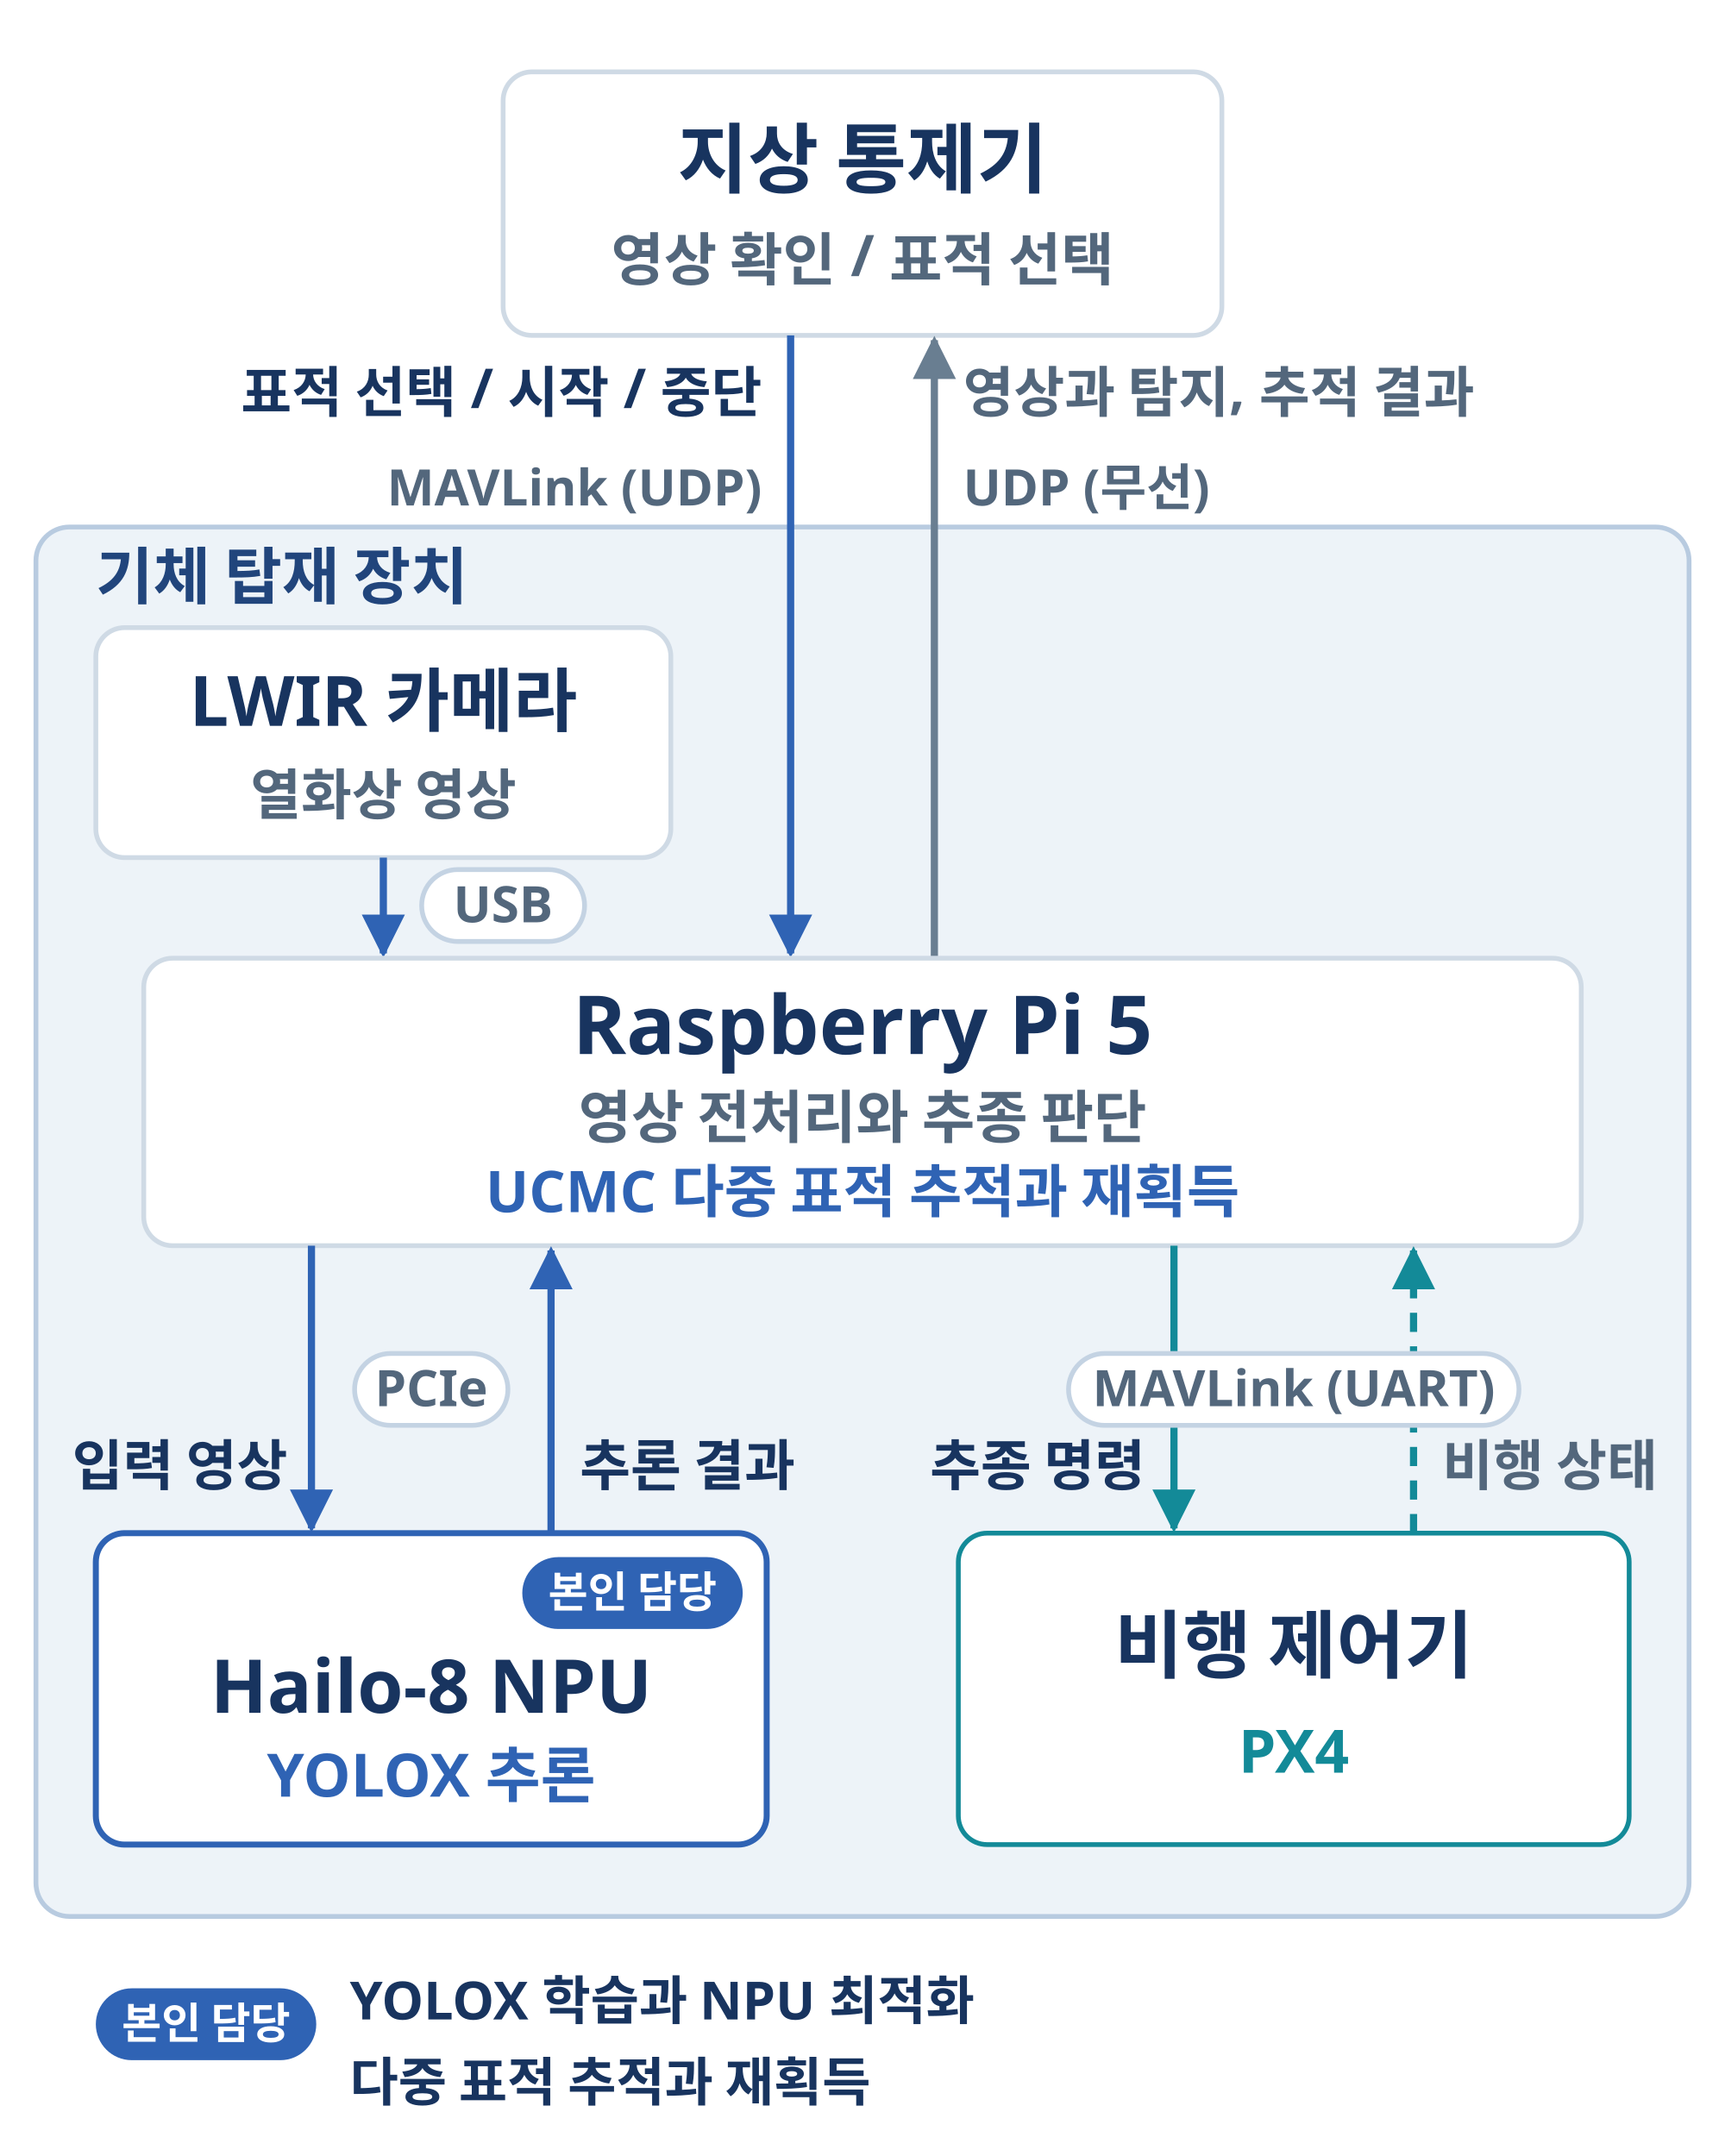
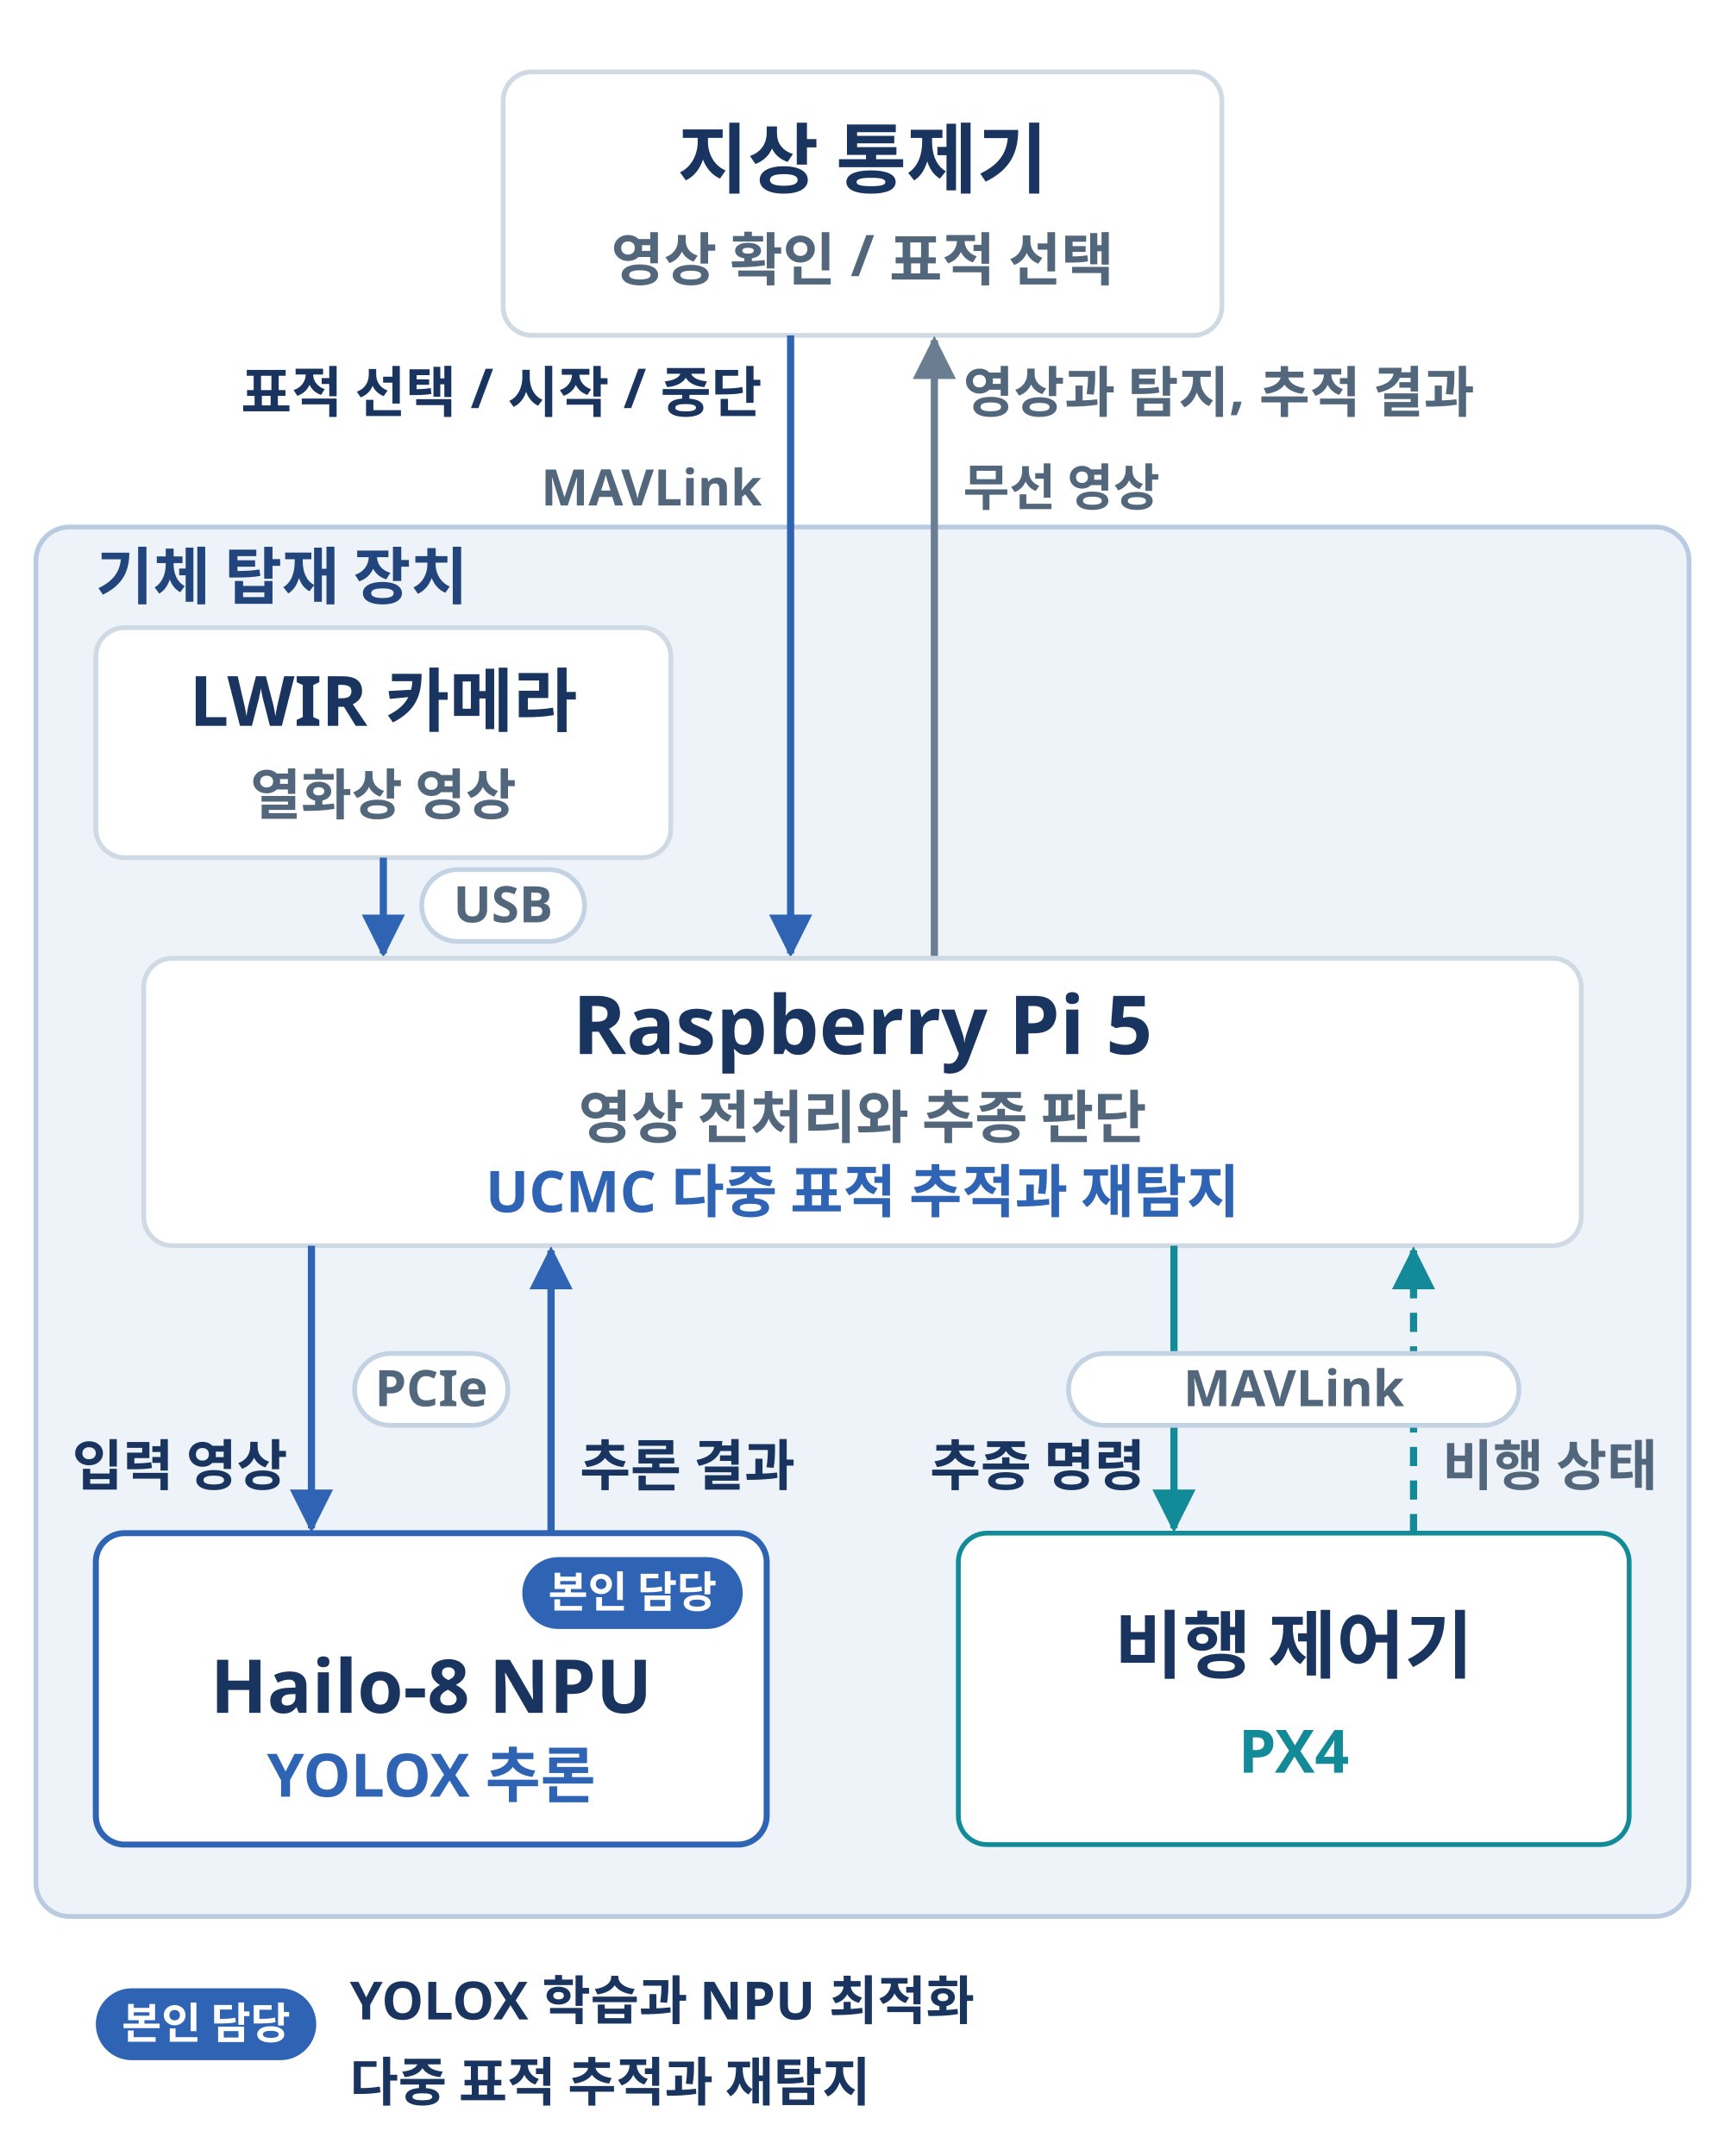
<svg xmlns="http://www.w3.org/2000/svg" width="720" height="900" viewBox="0 0 720 900" role="img" aria-labelledby="title desc">
  <defs>
    <marker id="blue" viewBox="0 0 10 10" refX="9" refY="5" markerWidth="6" markerHeight="6" orient="auto">
      <path d="M0 0 10 5 0 10Z" fill="#2f63b4" />
    </marker>
    <marker id="teal" viewBox="0 0 10 10" refX="9" refY="5" markerWidth="6" markerHeight="6" orient="auto">
      <path d="M0 0 10 5 0 10Z" fill="#138a98" />
    </marker>
    <marker id="gray" viewBox="0 0 10 10" refX="9" refY="5" markerWidth="6" markerHeight="6" orient="auto">
      <path d="M0 0 10 5 0 10Z" fill="#697e91" />
    </marker>
  </defs>
  <style>text{font-family:Pretendard,"Noto Sans KR","Malgun Gothic",sans-serif;font-weight:650}.pill{fill:#fff;stroke:#c4d3e3;stroke-width:2}.pill-text{font-size:21px;fill:#53677c;font-weight:700}.label{font-size:23px;fill:#18345f}.muted{font-size:23px;fill:#53677c}</style>
  <rect width="720" height="900" fill="#fff" />
  <rect x="210" y="30" width="300" height="110" rx="12" fill="#fff" stroke="#cfdae5" stroke-width="2" />
  <text x="360" y="78" text-anchor="middle" font-size="32" fill="#18345f">지상 통제기</text>
  <text x="360" y="117" text-anchor="middle" font-size="24" fill="#53677c">영상 확인 / 표적 선택</text>
  <rect x="15" y="220" width="690" height="580" rx="14" fill="#edf3f8" stroke="#b8cbe0" stroke-width="2" />
  <path d="M330 140V398" fill="none" stroke="#2f63b4" stroke-width="3" marker-end="url(#blue)" />
  <path d="M390 400V142" fill="none" stroke="#697e91" stroke-width="3" marker-end="url(#gray)" />
  <text x="318" y="172" text-anchor="end" class="label">표적 선택 / 시작 / 중단</text>
  <text x="402" y="172" text-anchor="start" class="muted">영상과 탐지, 추적 결과</text>
-   <text x="318" y="211" text-anchor="end" class="pill-text">MAVLink (UDP)</text>
-   <text x="402" y="211" text-anchor="start" class="pill-text">UDP (무선)</text>
+   <text x="318" y="211" text-anchor="end" class="pill-text">MAVLink</text>
+   <text x="402" y="211" text-anchor="start" class="pill-text">무선 영상</text>
  <text x="40" y="250" font-size="26" fill="#21457c">기체 탑재 장치</text>
  <rect x="40" y="262" width="240" height="96" rx="12" fill="#fff" stroke="#cfdae5" stroke-width="2" />
  <text x="160" y="303" text-anchor="middle" font-size="29" fill="#18345f">LWIR 카메라</text>
  <text x="160" y="340" text-anchor="middle" font-size="23" fill="#53677c">열화상 영상</text>
  <path d="M160 358V398" fill="none" stroke="#2f63b4" stroke-width="3" marker-end="url(#blue)" />
  <rect x="176" y="363" width="68" height="30" rx="15" class="pill" />
  <text x="210" y="385" text-anchor="middle" class="pill-text">USB</text>
  <rect x="60" y="400" width="600" height="120" rx="12" fill="#fff" stroke="#cfdae5" stroke-width="2" />
  <text x="360" y="440" text-anchor="middle" font-size="34" fill="#18345f">Raspberry Pi 5</text>
  <text x="360" y="475" text-anchor="middle" font-size="24" fill="#53677c">영상 전처리와 추종 판단</text>
-   <text x="360" y="506" text-anchor="middle" font-size="24" fill="#2f63b4">UCMC 다중 표적 추적과 재획득</text>
+   <text x="360" y="506" text-anchor="middle" font-size="24" fill="#2f63b4">UCMC 다중 표적 추적과 재탐지</text>
  <path d="M130 520V638" fill="none" stroke="#2f63b4" stroke-width="3" marker-end="url(#blue)" />
  <path d="M230 640V522" fill="none" stroke="#2f63b4" stroke-width="3" marker-end="url(#blue)" />
  <rect x="148" y="565" width="64" height="30" rx="15" class="pill" />
  <text x="180" y="587" text-anchor="middle" class="pill-text">PCIe</text>
  <text x="120" y="620" text-anchor="end" class="label">입력 영상</text>
  <text x="242" y="620" text-anchor="start" class="label">추론 결과</text>
  <path d="M490 520V638" fill="none" stroke="#138a98" stroke-width="3" marker-end="url(#teal)" />
  <path d="M590 640V522" fill="none" stroke="#138a98" stroke-width="3" stroke-dasharray="8 6" marker-end="url(#teal)" />
  <rect x="446" y="565" width="188" height="30" rx="15" class="pill" />
-   <text x="540" y="587" text-anchor="middle" class="pill-text">MAVLink (UART)</text>
+   <text x="540" y="587" text-anchor="middle" class="pill-text">MAVLink</text>
  <text x="478" y="620" text-anchor="end" class="label">추종 명령</text>
  <text x="602" y="620" text-anchor="start" class="muted">비행 상태</text>
  <rect x="40" y="640" width="280" height="130" rx="12" fill="#fff" stroke="#2f63b4" stroke-width="2.5" />
  <text x="180" y="715" text-anchor="middle" font-size="31" fill="#18345f">Hailo-8 NPU</text>
  <text x="180" y="750" text-anchor="middle" font-size="25" fill="#2f63b4">YOLOX 추론</text>
  <rect x="218" y="650" width="92" height="30" rx="15" fill="#2f63b4" />
  <text x="264" y="671" text-anchor="middle" font-size="18" fill="#fff">본인 담당</text>
  <rect x="400" y="640" width="280" height="130" rx="12" fill="#fff" stroke="#138a98" stroke-width="2" />
  <text x="540" y="698" text-anchor="middle" font-size="31" fill="#18345f">비행 제어기</text>
  <text x="540" y="740" text-anchor="middle" font-size="25" fill="#138a98">PX4</text>
  <rect x="40" y="830" width="92" height="30" rx="15" fill="#2f63b4" />
  <text x="86" y="851" text-anchor="middle" font-size="18" fill="#fff">본인 담당</text>
  <text x="146" y="843" text-anchor="start" font-size="22" fill="#18345f">YOLOX 학습과 NPU 최적화</text>
-   <text x="146" y="877" text-anchor="start" font-size="22" fill="#18345f">다중 표적 추적과 재획득</text>
+   <text x="146" y="877" text-anchor="start" font-size="22" fill="#18345f">다중 표적 추적과 재탐지</text>
</svg>
